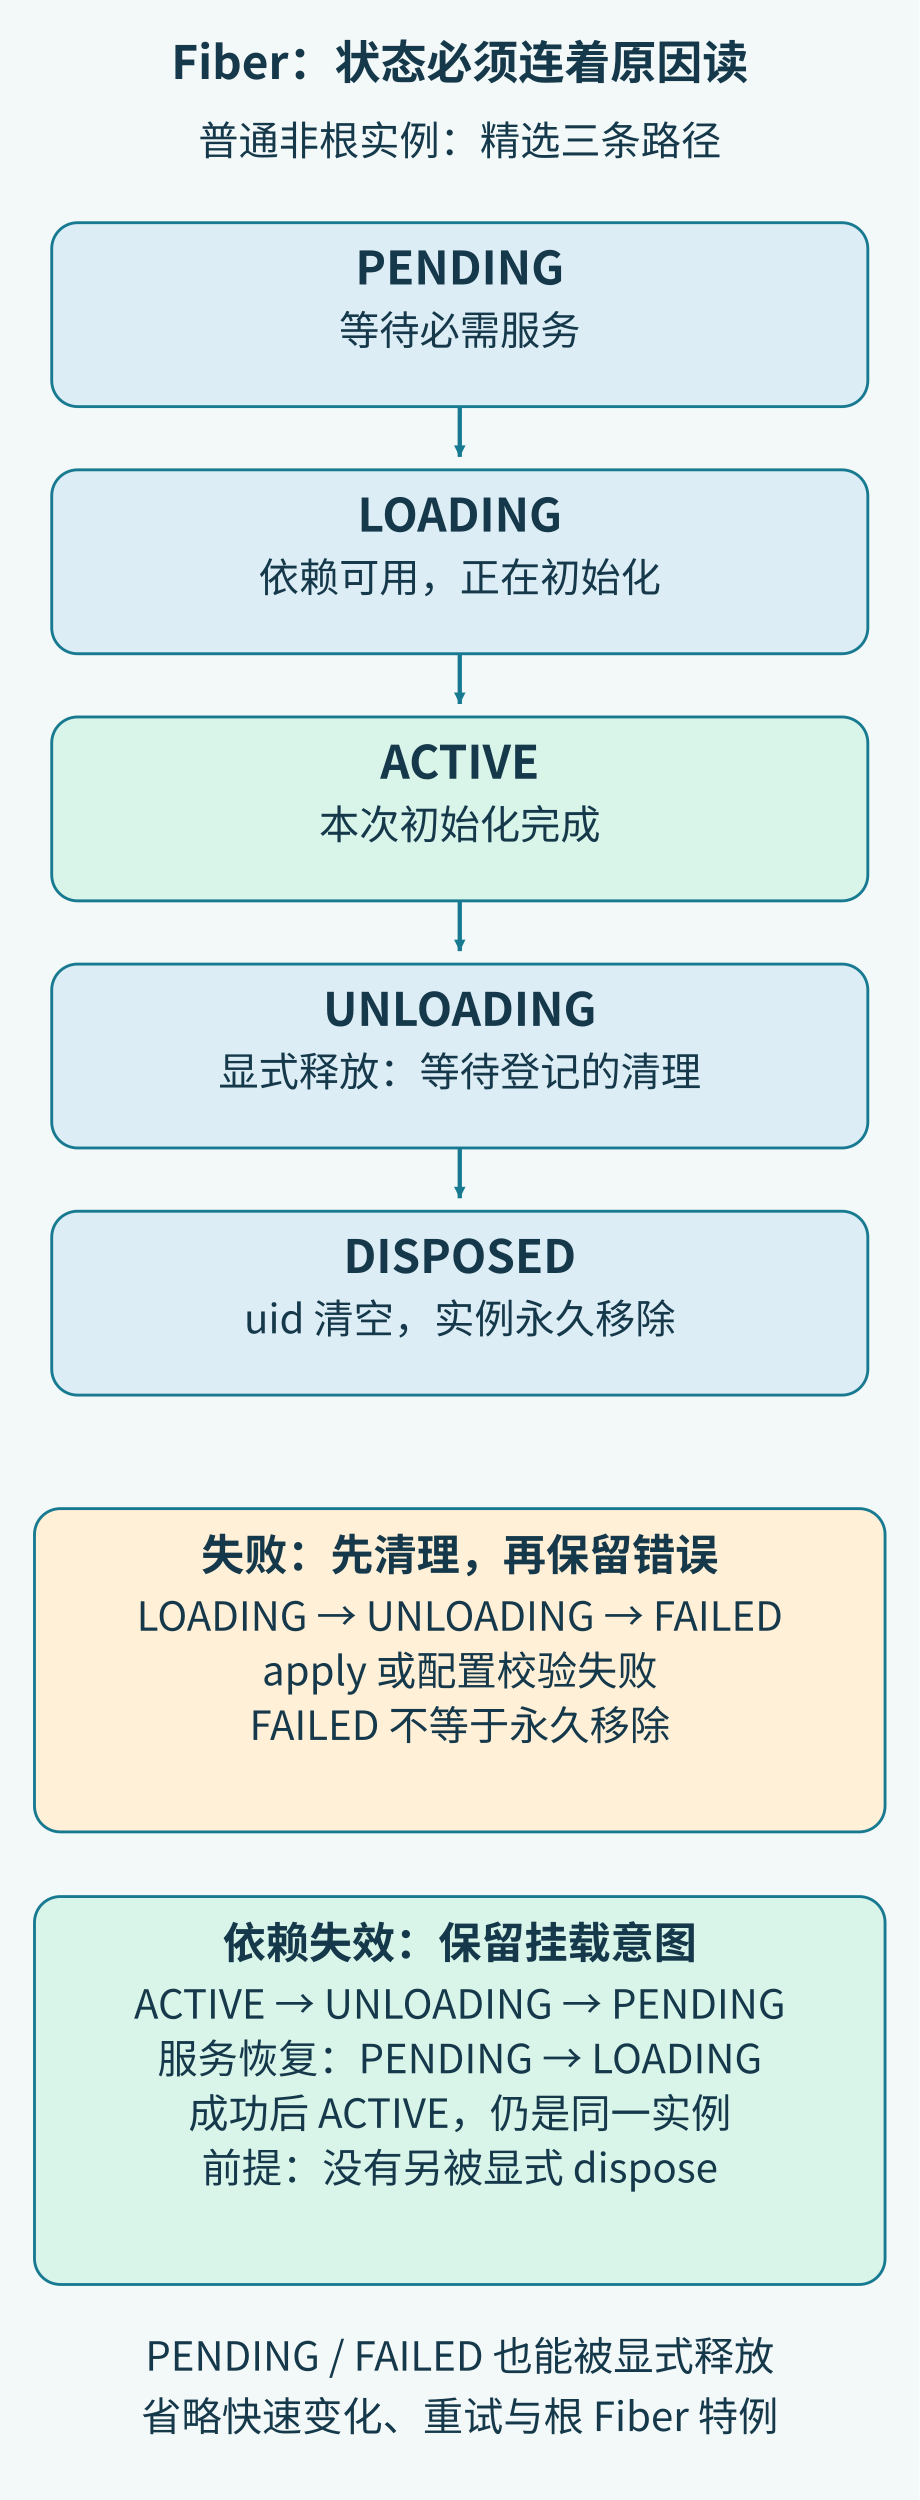
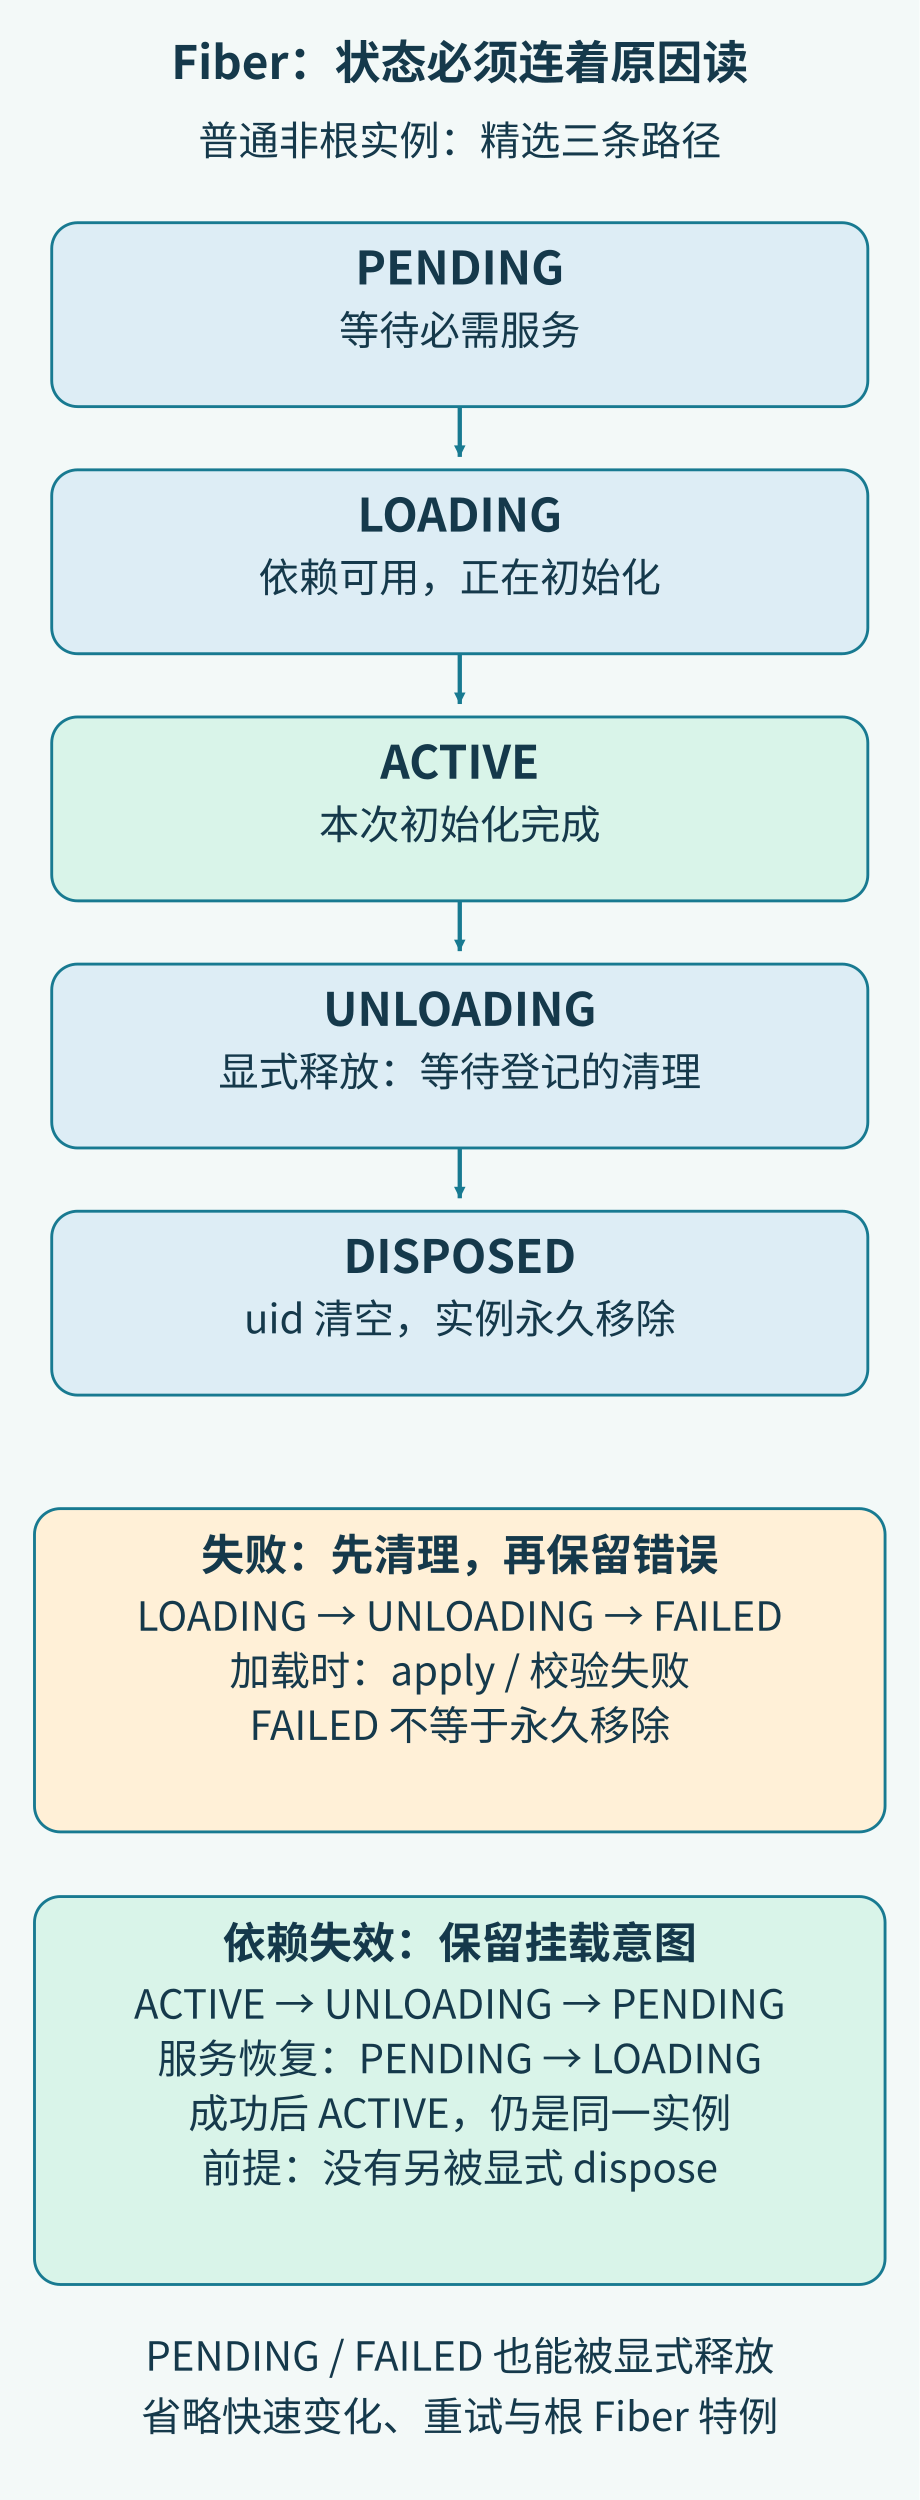
<svg xmlns="http://www.w3.org/2000/svg" width="640" height="1740" viewBox="0 0 640 1740" role="img" aria-labelledby="title desc">
  <defs>
    <marker id="arrow" markerWidth="9" markerHeight="9" refX="8" refY="4" orient="auto" markerUnits="userSpaceOnUse">
      <path d="M0,0 L8,4 L0,8" fill="#187A91" />
    </marker>
  </defs>
  <style>text{font-family:"Microsoft YaHei","Noto Sans CJK SC",sans-serif;fill:#15394B}</style>
  <rect width="640" height="1740" fill="#F3F9F8" />
  <text x="320" y="55" font-size="32" font-weight="700" text-anchor="middle">Fiber：状态必须连着原因读</text>
  <text x="320" y="108" font-size="28" font-weight="400" text-anchor="middle">普通非根实例：精选三条路径</text>
  <rect x="36" y="155" width="568" height="128" rx="18" fill="#DDEDF5" stroke="#187A91" stroke-width="2" />
  <text x="320.0" y="198" font-size="32" font-weight="700" text-anchor="middle">PENDING</text>
  <text x="320.0" y="240" font-size="28" font-weight="400" text-anchor="middle">等待必需服务</text>
  <polyline points="320,283 320,318" fill="none" stroke="#187A91" stroke-width="3" marker-end="url(#arrow)" />
  <rect x="36" y="327" width="568" height="128" rx="18" fill="#DDEDF5" stroke="#187A91" stroke-width="2" />
  <text x="320.0" y="370" font-size="32" font-weight="700" text-anchor="middle">LOADING</text>
  <text x="320.0" y="412" font-size="28" font-weight="400" text-anchor="middle">依赖可用，正在初始化</text>
  <polyline points="320,455 320,490" fill="none" stroke="#187A91" stroke-width="3" marker-end="url(#arrow)" />
  <rect x="36" y="499" width="568" height="128" rx="18" fill="#D9F4E9" stroke="#187A91" stroke-width="2" />
  <text x="320.0" y="542" font-size="32" font-weight="700" text-anchor="middle">ACTIVE</text>
  <text x="320.0" y="584" font-size="28" font-weight="400" text-anchor="middle">本次初始化完成</text>
  <polyline points="320,627 320,662" fill="none" stroke="#187A91" stroke-width="3" marker-end="url(#arrow)" />
  <rect x="36" y="671" width="568" height="128" rx="18" fill="#DDEDF5" stroke="#187A91" stroke-width="2" />
  <text x="320.0" y="714" font-size="32" font-weight="700" text-anchor="middle">UNLOADING</text>
  <text x="320.0" y="756" font-size="28" font-weight="400" text-anchor="middle">显式释放：等待登记的清理</text>
  <polyline points="320,799 320,834" fill="none" stroke="#187A91" stroke-width="3" marker-end="url(#arrow)" />
  <rect x="36" y="843" width="568" height="128" rx="18" fill="#DDEDF5" stroke="#187A91" stroke-width="2" />
  <text x="320.0" y="886" font-size="32" font-weight="700" text-anchor="middle">DISPOSED</text>
  <text x="320.0" y="928" font-size="28" font-weight="400" text-anchor="middle">uid 清空，实例永久移除</text>
  <rect x="24" y="1050" width="592" height="225" rx="18" fill="#FFF0D7" stroke="#187A91" stroke-width="2" />
  <text x="320.0" y="1093" font-size="30" font-weight="700" text-anchor="middle">失败：先清理，再保留错误</text>
  <text x="320.0" y="1135" font-size="28" font-weight="400" text-anchor="middle">LOADING → UNLOADING → FAILED</text>
-   <text x="320.0" y="1173" font-size="28" font-weight="400" text-anchor="middle">apply 或配置校验失败</text>
+   <text x="320.0" y="1173" font-size="28" font-weight="400" text-anchor="middle">加载时：apply / 校验失败</text>
  <text x="320.0" y="1211" font-size="28" font-weight="400" text-anchor="middle">FAILED 不等于永久移除</text>
  <rect x="24" y="1320" width="592" height="270" rx="18" fill="#D9F4E9" stroke="#187A91" stroke-width="2" />
  <text x="320.0" y="1363" font-size="30" font-weight="700" text-anchor="middle">依赖失效：保留挂载意图</text>
  <text x="320.0" y="1405" font-size="28" font-weight="400" text-anchor="middle">ACTIVE → UNLOADING → PENDING</text>
  <text x="320.0" y="1443" font-size="28" font-weight="400" text-anchor="middle">服务恢复：PENDING → LOADING</text>
  <text x="320.0" y="1481" font-size="28" font-weight="400" text-anchor="middle">成功后 ACTIVE，仍是同一实例</text>
  <text x="320.0" y="1519" font-size="28" font-weight="400" text-anchor="middle">前提：没有另被显式 dispose</text>
  <text x="320" y="1650" font-size="28" font-weight="400" text-anchor="middle">PENDING / FAILED 也能被显式释放</text>
  <text x="320" y="1692" font-size="28" font-weight="400" text-anchor="middle">省略快速变化、重试与根 Fiber 特例</text>
</svg>
